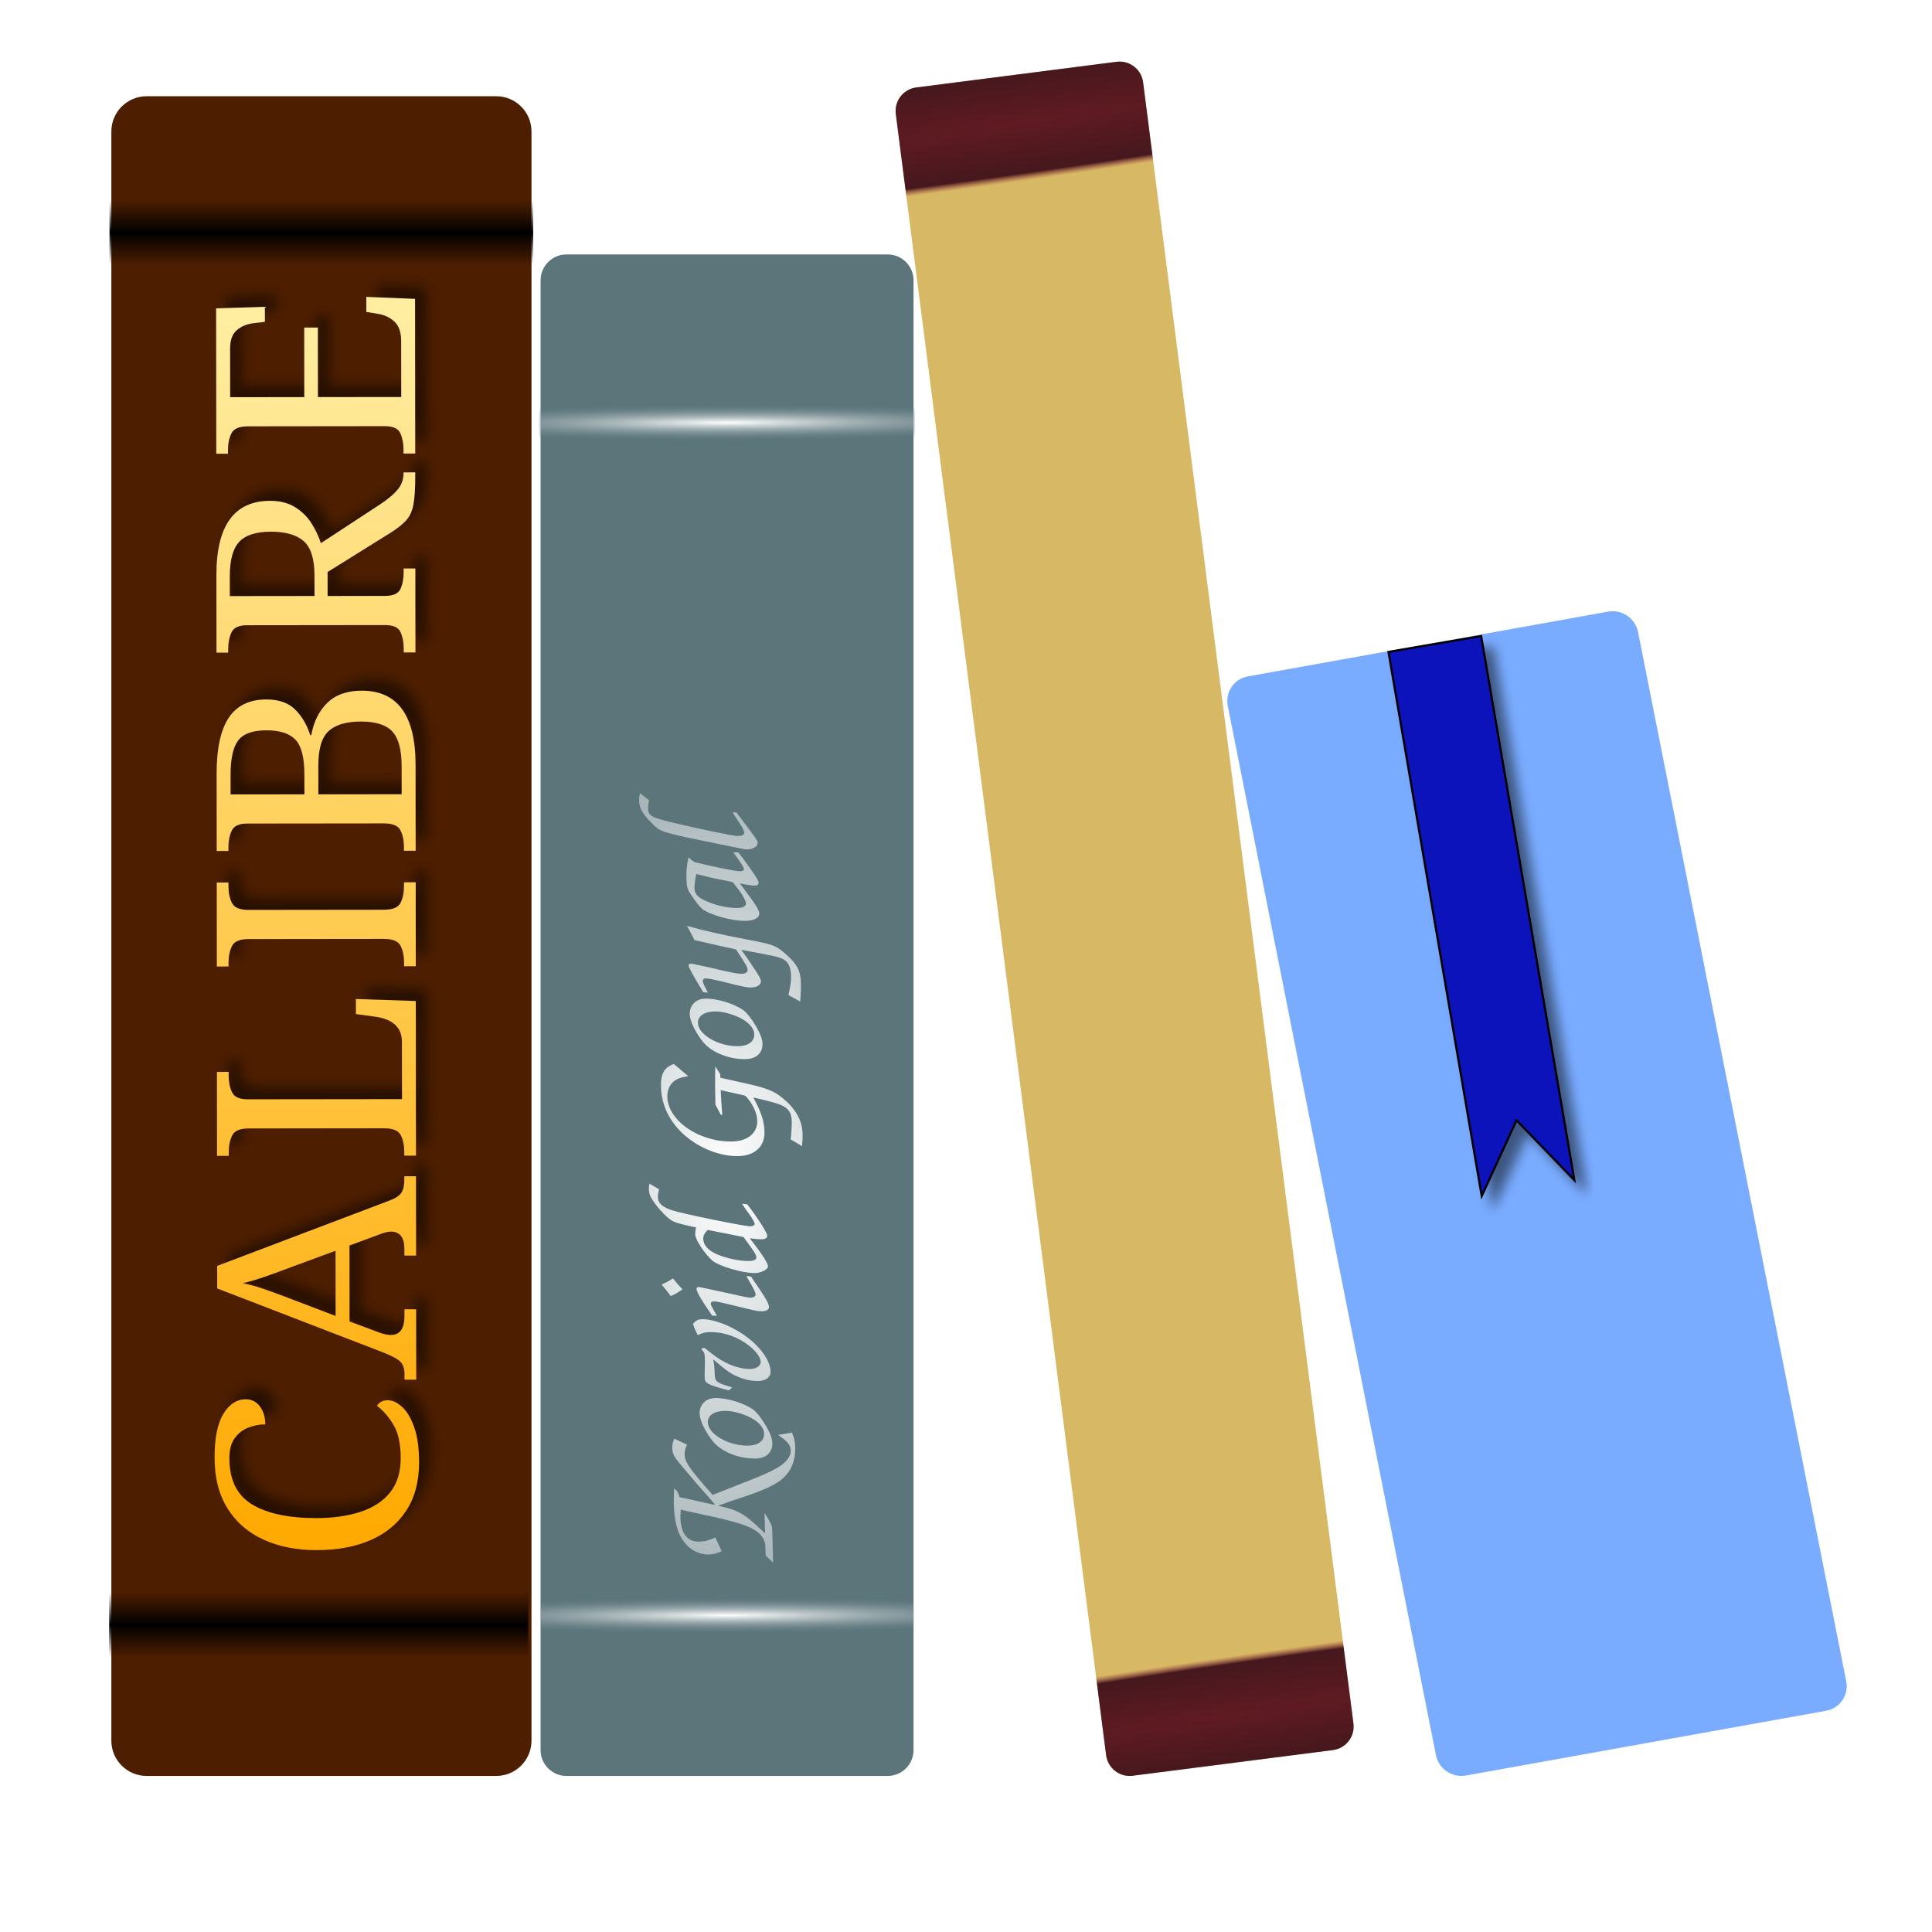
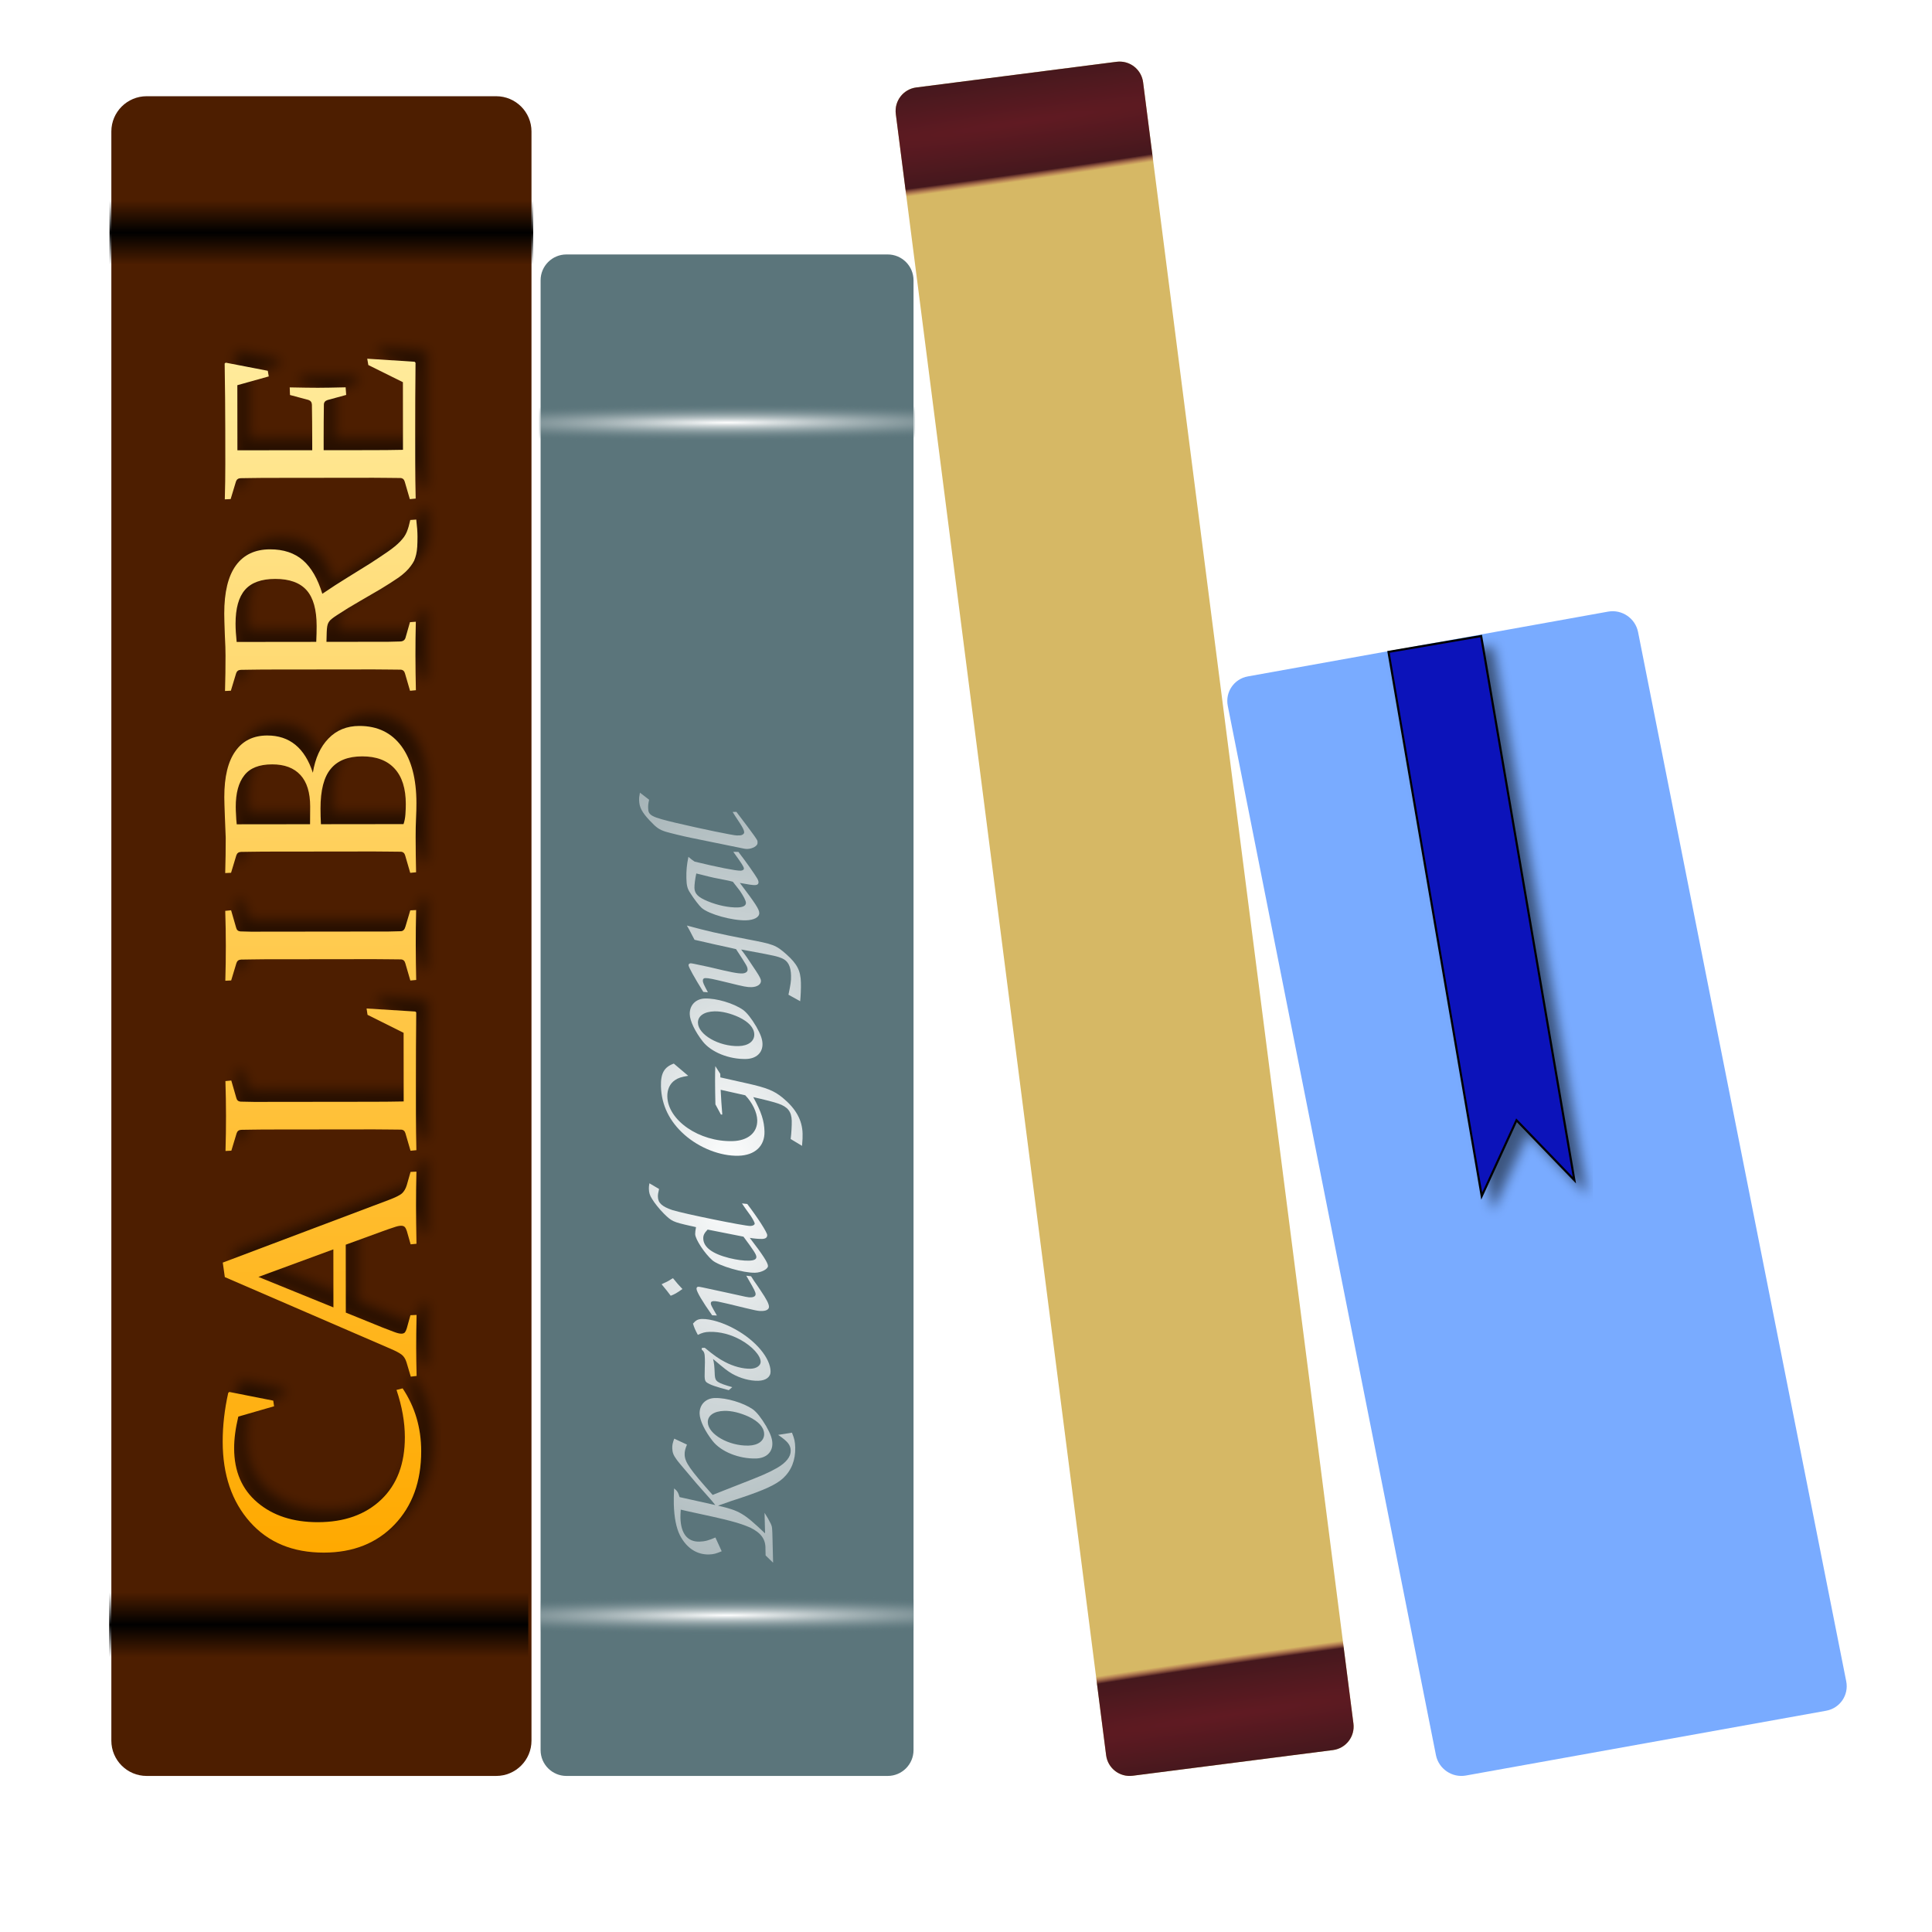
<svg xmlns="http://www.w3.org/2000/svg" xmlns:ns1="http://www.openswatchbook.org/uri/2009/osb" xmlns:xlink="http://www.w3.org/1999/xlink" version="1.1" id="svg2" viewBox="0 0 1024 1024" height="1024" width="1024">
  <defs id="defs4">
    <linearGradient id="endcap-3">
      <stop style="stop-color:#601a22;stop-opacity:1" offset="0" id="stop4283" />
      <stop id="stop4299" offset="0.867" style="stop-color:#45181d;stop-opacity:1" />
      <stop style="stop-color:#a13642;stop-opacity:0" offset="1" id="stop4301" />
    </linearGradient>
    <linearGradient id="linearGradient6757">
      <stop style="stop-color:#ffffff;stop-opacity:1" offset="0" id="stop6759" />
      <stop style="stop-color:#ffffff;stop-opacity:0.392" offset="1" id="stop6761" />
    </linearGradient>
    <linearGradient id="linearGradient6741">
      <stop style="stop-color:#ffffff;stop-opacity:1" offset="0" id="stop6743" />
      <stop style="stop-color:#5b757b;stop-opacity:0;" offset="1" id="stop6745" />
    </linearGradient>
    <linearGradient id="linearGradient5969">
      <stop style="stop-color:#000001;stop-opacity:0" offset="0" id="stop5971" />
      <stop id="stop5977" offset="0.5" style="stop-color:#000000;stop-opacity:1" />
      <stop style="stop-color:#000000;stop-opacity:0" offset="1" id="stop5973" />
    </linearGradient>
    <linearGradient id="linearGradient5935">
      <stop style="stop-color:#ffa900;stop-opacity:1;" offset="0" id="stop5937" />
      <stop style="stop-color:#ffeda0;stop-opacity:1" offset="1" id="stop5939" />
    </linearGradient>
    <linearGradient id="linearGradient5929" ns1:paint="solid">
      <stop style="stop-color:#ffa900;stop-opacity:1;" offset="0" id="stop5931" />
    </linearGradient>
    <filter height="1.5" width="1.4" x="-0.2" y="-0.25" style="color-interpolation-filters:sRGB;" id="filter4262">
      <feGaussianBlur result="result14" stdDeviation="1.5" id="feGaussianBlur4264" />
      <feFlood result="result12" flood-color="rgb(146,94,26)" id="feFlood4266" />
      <feTurbulence type="turbulence" seed="0" baseFrequency="0.3" numOctaves="5" result="result5" id="feTurbulence4268" />
      <feDisplacementMap scale="100" xChannelSelector="R" in="result5" result="result8" in2="result14" yChannelSelector="G" id="feDisplacementMap4270" />
      <feComposite in="result8" result="result10" operator="arithmetic" in2="result5" k1="0.5" k2="0.5" id="feComposite4272" />
      <feSpecularLighting specularExponent="15" specularConstant="1" surfaceScale="-15" result="result2" id="feSpecularLighting4274">
        <feDistantLight elevation="90" azimuth="225" id="feDistantLight4276" />
      </feSpecularLighting>
      <feGaussianBlur result="result13" stdDeviation="0.4" id="feGaussianBlur4278" />
      <feDiffuseLighting surfaceScale="-20" result="result1" diffuseConstant="0.6" in="result13" id="feDiffuseLighting4280">
        <feDistantLight elevation="10" azimuth="225" id="feDistantLight4282" />
      </feDiffuseLighting>
      <feComposite result="result4" in="SourceGraphic" in2="result1" operator="arithmetic" k2="1" k3="0.6" id="feComposite4284" />
      <feComposite result="result11" in2="SourceGraphic" operator="in" id="feComposite4286" />
      <feBlend in2="result11" in="result11" result="fbSourceGraphic" mode="normal" id="feBlend4288" />
      <feColorMatrix result="fbSourceGraphicAlpha" in="fbSourceGraphic" values="0 0 0 -1 0 0 0 0 -1 0 0 0 0 -1 0 0 0 0 1 0" id="feColorMatrix4439" />
      <feGaussianBlur id="feGaussianBlur4441" stdDeviation="5" result="result6" in="fbSourceGraphic" />
      <feComposite id="feComposite4443" in2="result6" result="result8" in="fbSourceGraphic" operator="atop" />
      <feComposite id="feComposite4445" in2="fbSourceGraphicAlpha" result="result9" operator="over" in="result8" />
      <feColorMatrix id="feColorMatrix4447" values="1 0 0 0 0 0 1 0 0 0 0 0 1 0 0 0 0 0 1 0 " result="result10" />
      <feBlend id="feBlend4449" in2="result6" in="result10" mode="normal" result="fbSourceGraphic" />
      <feColorMatrix result="fbSourceGraphicAlpha" in="fbSourceGraphic" values="0 0 0 -1 0 0 0 0 -1 0 0 0 0 -1 0 0 0 0 1 0" id="feColorMatrix6777" />
      <feFlood id="feFlood6779" flood-opacity="1" flood-color="rgb(255,255,255)" result="flood" in="fbSourceGraphic" />
      <feColorMatrix id="feColorMatrix6781" in="fbSourceGraphic" values="1 0 0 0 0 0 1 0 0 0 0 0 1 0 0 -0.212 -0.715 -0.072 1 0 " result="colormatrix1" />
      <feGaussianBlur id="feGaussianBlur6783" in="colormatrix1" stdDeviation="1.9 1" result="blur" />
      <feColorMatrix id="feColorMatrix6785" in="blur" values="1 0 0 0 0 0 1 0 0 0 0 0 1 0 0 0 0 0 5.1 -2 " result="colormatrix2" />
      <feBlend id="feBlend6787" in2="flood" in="colormatrix2" mode="normal" result="blend" />
      <feComposite id="feComposite6789" in2="blend" in="blend" operator="arithmetic" k2="1" result="composite1" />
      <feComposite id="feComposite6791" in2="fbSourceGraphic" operator="in" />
    </filter>
    <linearGradient xlink:href="#linearGradient5935" id="linearGradient5941" x1="-788.952" y1="152.392" x2="-147.653" y2="150.937" gradientUnits="userSpaceOnUse" />
    <filter style="color-interpolation-filters:sRGB;" id="filter5943">
      <feFlood flood-opacity="0.498" flood-color="rgb(0,0,0)" result="flood" id="feFlood5945" />
      <feComposite in="flood" in2="SourceGraphic" operator="in" result="composite1" id="feComposite5947" />
      <feGaussianBlur in="composite1" stdDeviation="3" result="blur" id="feGaussianBlur5949" />
      <feOffset dx="6" dy="6" result="offset" id="feOffset5951" />
      <feComposite in="SourceGraphic" in2="offset" operator="over" result="composite2" id="feComposite5953" />
    </filter>
    <linearGradient xlink:href="#linearGradient5969" id="linearGradient5975" x1="162.857" y1="168.791" x2="162.857" y2="134.505" gradientUnits="userSpaceOnUse" />
    <linearGradient xlink:href="#linearGradient5969" id="linearGradient5981" gradientUnits="userSpaceOnUse" x1="162.857" y1="168.791" x2="162.857" y2="134.505" gradientTransform="translate(-0.7142857,737.8571)" />
    <filter style="color-interpolation-filters:sRGB;" id="filter6683" y="-0.25" height="1.5">
      <feTurbulence result="result0" seed="0" baseFrequency="1" numOctaves="5" type="fractalNoise" id="feTurbulence6685" />
      <feConvolveMatrix result="result5" order="5 5" kernelMatrix="-2 0 0 0 -2 0 -2 0 -2 0 0 0 -10 0 0 0 -2 0 -2 0 -2 0 0 0 -2 " targetX="2" targetY="2" id="feConvolveMatrix6687" />
      <feComposite result="result2" k3="0.5" k2="0.5" k1="1.5" operator="arithmetic" in="result5" in2="SourceGraphic" id="feComposite6689" />
      <feColorMatrix in="result2" type="luminanceToAlpha" result="result2" id="feColorMatrix6691" />
      <feDiffuseLighting surfaceScale="5" result="result1" diffuseConstant="0.6" id="feDiffuseLighting6693">
        <feDistantLight elevation="35" azimuth="225" id="feDistantLight6695" />
      </feDiffuseLighting>
      <feComposite operator="arithmetic" in="result1" k1="1.5" k3="0.5" result="result3" in2="SourceGraphic" id="feComposite6697" />
      <feBlend in="result3" mode="normal" result="result6" in2="result1" id="feBlend6699" />
      <feComposite operator="in" in2="SourceGraphic" id="feComposite6701" result="fbSourceGraphic" />
      <feColorMatrix result="fbSourceGraphicAlpha" in="fbSourceGraphic" values="0 0 0 -1 0 0 0 0 -1 0 0 0 0 -1 0 0 0 0 1 0" id="feColorMatrix6703" />
      <feGaussianBlur id="feGaussianBlur6705" stdDeviation="5" result="result6" in="fbSourceGraphic" />
      <feComposite id="feComposite6707" in2="result6" result="result8" in="fbSourceGraphic" operator="atop" />
      <feComposite id="feComposite6709" in2="fbSourceGraphicAlpha" result="result9" operator="over" in="result8" />
      <feColorMatrix id="feColorMatrix6711" values="1 0 0 0 0 0 1 0 0 0 0 0 1 0 0 0 0 0 1 0 " result="result10" />
      <feBlend id="feBlend6713" in2="result6" in="result10" mode="normal" result="fbSourceGraphic" />
      <feColorMatrix result="fbSourceGraphicAlpha" in="fbSourceGraphic" values="0 0 0 -1 0 0 0 0 -1 0 0 0 0 -1 0 0 0 0 1 0" id="feColorMatrix6715" />
      <feFlood id="feFlood6717" flood-opacity="1" flood-color="rgb(255,255,255)" result="flood" in="fbSourceGraphic" />
      <feColorMatrix id="feColorMatrix6719" in="fbSourceGraphic" values="1 0 0 0 0 0 1 0 0 0 0 0 1 0 0 -0.212 -0.715 -0.072 1 0 " result="colormatrix1" />
      <feGaussianBlur id="feGaussianBlur6721" in="colormatrix1" stdDeviation="1.9 1" result="blur" />
      <feColorMatrix id="feColorMatrix6723" in="blur" values="1 0 0 0 0 0 1 0 0 0 0 0 1 0 0 0 0 0 5.1 -2 " result="colormatrix2" />
      <feBlend id="feBlend6725" in2="flood" in="colormatrix2" mode="normal" result="blend" />
      <feComposite id="feComposite6727" in2="blend" in="blend" operator="arithmetic" k2="1" result="composite1" />
      <feComposite id="feComposite6729" in2="fbSourceGraphic" operator="in" result="fbSourceGraphic" />
      <feColorMatrix result="fbSourceGraphicAlpha" in="fbSourceGraphic" values="0 0 0 -1 0 0 0 0 -1 0 0 0 0 -1 0 0 0 0 1 0" id="feColorMatrix6765" />
      <feGaussianBlur id="feGaussianBlur6767" stdDeviation="5" result="result6" in="fbSourceGraphic" />
      <feComposite id="feComposite6769" in2="result6" result="result8" in="fbSourceGraphic" operator="atop" />
      <feComposite id="feComposite6771" in2="fbSourceGraphicAlpha" result="result9" operator="over" in="result8" />
      <feColorMatrix id="feColorMatrix6773" values="1 0 0 0 0 0 1 0 0 0 0 0 1 0 0 0 0 0 1 0 " result="result10" />
      <feBlend id="feBlend6775" in2="result6" in="result10" mode="normal" />
    </filter>
    <radialGradient xlink:href="#linearGradient6741" id="radialGradient6747" cx="393.929" cy="257.005" fx="393.929" fy="257.005" r="111.786" gradientTransform="matrix(1.745726,-0.00436375,3.8094882e-4,0.0894564,-302.4319,231.0904)" gradientUnits="userSpaceOnUse" />
    <radialGradient xlink:href="#linearGradient6741" id="radialGradient6751" gradientUnits="userSpaceOnUse" gradientTransform="matrix(1.733211,-0.00436375,3.78218e-4,0.0894564,-297.5015,863.2333)" cx="393.929" cy="257.005" fx="393.929" fy="257.005" r="111.786" />
    <radialGradient xlink:href="#linearGradient6757" id="radialGradient6763" cx="-570.482" cy="382.413" fx="-570.482" fy="382.413" r="204.886" gradientTransform="matrix(1.194289,0.04114054,-0.02212466,0.6422664,27.90588,157.7016)" gradientUnits="userSpaceOnUse" />
    <filter y="-0.25" height="1.5" style="color-interpolation-filters:sRGB;" id="filter6809">
      <feGaussianBlur stdDeviation="5" result="result6" id="feGaussianBlur6811" />
      <feComposite result="result8" in="SourceGraphic" operator="atop" in2="result6" id="feComposite6813" />
      <feComposite result="result9" operator="over" in2="SourceAlpha" in="result8" id="feComposite6815" />
      <feColorMatrix values="1 0 0 0 0 0 1 0 0 0 0 0 1 0 0 0 0 0 1 0 " result="result10" id="feColorMatrix6817" />
      <feBlend in="result10" mode="normal" in2="result6" id="feBlend6819" />
    </filter>
    <filter style="color-interpolation-filters:sRGB;" id="filter6821">
      <feFlood flood-opacity="0.498" flood-color="rgb(0,0,0)" result="flood" id="feFlood6823" />
      <feComposite in="flood" in2="SourceGraphic" operator="in" result="composite1" id="feComposite6825" />
      <feGaussianBlur in="composite1" stdDeviation="3" result="blur" id="feGaussianBlur6827" />
      <feOffset dx="6" dy="6" result="offset" id="feOffset6829" />
      <feComposite in="SourceGraphic" in2="offset" operator="over" result="composite2" id="feComposite6831" />
    </filter>
    <filter style="color-interpolation-filters:sRGB;" id="filter7470">
      <feFlood flood-opacity="0.498" flood-color="rgb(0,0,0)" result="flood" id="feFlood7472" />
      <feComposite in="flood" in2="SourceGraphic" operator="in" result="composite1" id="feComposite7474" />
      <feGaussianBlur in="composite1" stdDeviation="3" result="blur" id="feGaussianBlur7476" />
      <feOffset dx="6" dy="6" result="offset" id="feOffset7478" />
      <feComposite in="SourceGraphic" in2="offset" operator="over" result="composite2" id="feComposite7480" />
    </filter>
    <radialGradient xlink:href="#endcap-3" id="radialGradient4287" cx="620.279" cy="-27.453" fx="620.279" fy="-27.453" r="41.081" gradientTransform="matrix(10.93591,-1.296722,0.08820477,0.743876,-6207.307,928.1635)" gradientUnits="userSpaceOnUse" />
    <radialGradient xlink:href="#endcap-3" id="radialGradient4309" gradientUnits="userSpaceOnUse" gradientTransform="matrix(11.93821,-1.443998,0.08995089,0.7436669,-6850.453,1021.976)" cx="620.705" cy="1109.08" fx="620.705" fy="1109.08" r="41.081" />
    <filter style="color-interpolation-filters:sRGB;" id="filter4345">
      <feFlood flood-opacity="0.498" flood-color="rgb(0,0,0)" result="flood" id="feFlood4347" />
      <feComposite in="flood" in2="SourceGraphic" operator="in" result="composite1" id="feComposite4349" />
      <feGaussianBlur in="composite1" stdDeviation="3" result="blur" id="feGaussianBlur4351" />
      <feOffset dx="6" dy="6" result="offset" id="feOffset4353" />
      <feComposite in="SourceGraphic" in2="offset" operator="over" result="composite2" id="feComposite4355" />
    </filter>
  </defs>
  <g id="layer1" transform="translate(0,-28.36216)">
    <rect style="fill:#5b757b;fill-opacity:1;fill-rule:evenodd;stroke:none;stroke-width:2;stroke-miterlimit:4;stroke-dasharray:none;stroke-opacity:1" id="rect6055" width="197.663" height="806.42" x="286.526" y="163.227" ry="13.699" />
    <rect style="fill:#4d1e00;fill-opacity:1;fill-rule:evenodd;stroke:none;stroke-width:2;stroke-miterlimit:4;stroke-dasharray:none;stroke-opacity:1" id="rect4136" width="222.683" height="890.284" x="59.016" y="79.363" ry="18.711" />
-     <text xml:space="preserve" style="font-style:normal;font-variant:normal;font-weight:normal;font-stretch:normal;font-size:150.293px;line-height:125%;font-family:Constantia;-inkscape-font-specification:Constantia;letter-spacing:5px;word-spacing:0px;fill:url(#linearGradient5941);fill-opacity:1;stroke:none;stroke-width:1px;stroke-linecap:butt;stroke-linejoin:miter;stroke-opacity:1;filter:url(#filter7470)" x="-796.321" y="207.517" id="text4451" transform="matrix(-0.00109603,-1.017681,0.9826253,-0.00113513,15.93003,48.45205)">
-       <tspan id="tspan4453" x="-796.321" y="207.517" style="font-style:normal;font-variant:normal;font-weight:normal;font-stretch:normal;font-size:150.293px;font-family:Constantia;-inkscape-font-specification:Constantia;letter-spacing:5px;fill:url(#linearGradient5941);fill-opacity:1;stroke:none;stroke-opacity:1">CALIBRE</tspan>
-     </text>
+     <g transform="matrix(-0.00109603,-1.017681,0.9826253,-0.00113513,15.93003,48.45205)" style="font-style:normal;font-variant:normal;font-weight:normal;font-stretch:normal;font-size:150.293px;line-height:125%;font-family:Constantia;-inkscape-font-specification:Constantia;letter-spacing:5px;word-spacing:0px;fill:url(#linearGradient5941);fill-opacity:1;stroke:none;stroke-width:1px;stroke-linecap:butt;stroke-linejoin:miter;stroke-opacity:1;filter:url(#filter7470)" id="text4451">
+       <path d="m -709.873,130.389 -2.935,0.44 -5.357,-19.3 q -9.1,-2.275 -16.512,-2.275 -17.979,0 -28.253,12.549 -10.274,12.549 -10.274,32.583 0,21.429 11.742,34.198 11.742,12.769 32.51,12.769 11.668,0 24.584,-4.477 l 0.807,3.302 q -14.457,9.98 -32.73,9.98 -23.703,0 -38.234,-14.457 -14.53,-14.457 -14.53,-38.087 0,-25.171 15.998,-39.848 15.998,-14.677 41.83,-14.677 12.402,0 25.391,3.009 l 0.514,0.587 -4.55,23.703 z" style="font-style:normal;font-variant:normal;font-weight:normal;font-stretch:normal;font-size:150.293px;font-family:Constantia;-inkscape-font-specification:Constantia;letter-spacing:5px;fill:url(#linearGradient5941);fill-opacity:1;stroke:none;stroke-opacity:1" id="path4271" />
+       <path d="m -637.946,103.236 32.583,89.75 q 1.835,5.064 3.302,6.898 1.541,1.761 4.33,2.642 l 6.898,2.055 0.147,3.156 q -9.613,-0.22 -17.833,-0.22 -8.366,0 -19.741,0.22 l -0.294,-3.156 6.972,-2.055 q 1.468,-0.514 2.055,-1.101 0.66,-0.66 0.66,-1.981 0,-1.468 -0.807,-3.816 -0.734,-2.422 -2.128,-6.385 l -6.898,-19.667 -35.372,0 -7.705,19.594 q -1.541,4.11 -2.422,6.531 -0.881,2.422 -0.881,3.816 0,1.248 0.66,1.908 0.734,0.587 2.128,1.027 l 6.825,1.981 0.147,3.302 q -10.421,-0.22 -17.025,-0.22 -6.605,0 -14.75,0.22 l -0.367,-3.156 7.412,-2.275 q 2.789,-0.881 4.11,-2.715 1.321,-1.835 2.935,-5.724 l 37.5,-89.53 7.559,-1.101 z m -23.41,59.662 30.235,0 -14.31,-40.435 -15.925,40.435 z" style="font-style:normal;font-variant:normal;font-weight:normal;font-stretch:normal;font-size:150.293px;font-family:Constantia;-inkscape-font-specification:Constantia;letter-spacing:5px;fill:url(#linearGradient5941);fill-opacity:1;stroke:none;stroke-opacity:1" id="path4273" />
+       <path d="m -554.276,125.179 0,59.662 q 0,8.146 0.147,16.071 l 35.739,0 9.393,-19.447 3.302,-0.514 -1.614,26.272 -0.44,0.514 q -19.007,-0.22 -35.152,-0.22 l -18.42,0 q -8.88,0 -18.2,0.22 l -0.294,-3.156 9.026,-2.715 q 1.835,-0.514 1.981,-2.275 0.073,-2.935 0.073,-6.531 0.073,-3.669 0.073,-8.072 l 0,-59.516 q 0,-3.743 -0.073,-6.751 0,-3.009 -0.073,-5.431 -0.073,-1.908 -1.761,-2.495 l -9.1,-2.862 -0.147,-3.156 q 9.467,0.294 18.2,0.294 8.806,0 18.2,-0.294 l 0.294,3.156 -9.1,2.715 q -1.761,0.44 -1.908,2.275 -0.073,2.568 -0.147,7.485 0,4.917 0,4.77 z" style="font-style:normal;font-variant:normal;font-weight:normal;font-stretch:normal;font-size:150.293px;font-family:Constantia;-inkscape-font-specification:Constantia;letter-spacing:5px;fill:url(#linearGradient5941);fill-opacity:1;stroke:none;stroke-opacity:1" id="path4275" />
+       <path d="m -465.617,184.988 q 0,4.403 0,7.999 0.073,3.596 0.147,6.531 0.073,1.835 2.568,2.495 l 8.293,2.568 0.147,3.156 q -9.467,-0.22 -18.2,-0.22 -8.88,0 -18.2,0.22 l -0.294,-3.156 9.026,-2.715 q 1.835,-0.514 1.981,-2.275 0.073,-2.935 0.073,-6.531 0.073,-3.669 0.073,-8.072 l 0,-59.516 q 0,-3.743 -0.073,-6.751 0,-3.009 -0.073,-5.431 -0.073,-1.908 -1.761,-2.495 l -9.1,-2.862 -0.147,-3.156 q 9.467,0.294 18.2,0.294 8.806,0 18.2,-0.294 l 0.294,3.156 -9.1,2.715 q -1.761,0.44 -1.908,2.275 -0.073,2.568 -0.147,5.651 0,3.009 0,6.605 l 0,59.809 z" style="font-style:normal;font-variant:normal;font-weight:normal;font-stretch:normal;font-size:150.293px;font-family:Constantia;-inkscape-font-specification:Constantia;letter-spacing:5px;fill:url(#linearGradient5941);fill-opacity:1;stroke:none;stroke-opacity:1" id="path4277" />
+       <path d="m -435.079,104.778 q 9.467,0.294 18.42,0.294 3.376,-0.147 10.934,-0.44 7.559,-0.294 10.201,-0.294 15.851,0 23.924,6.018 8.146,5.944 8.146,17.172 0,18.053 -19.447,24.584 11.375,1.908 17.833,8.439 6.531,6.531 6.531,16.659 0,14.677 -10.641,22.749 -10.641,7.999 -29.501,7.999 -3.743,0 -8.146,-0.22 -4.33,-0.22 -9.76,-0.22 -8.88,0 -18.2,0.22 l -0.294,-3.156 9.026,-2.715 q 1.835,-0.514 1.981,-2.275 0.073,-2.935 0.073,-6.531 0.073,-3.669 0.073,-8.072 l 0,-59.516 q 0,-3.743 -0.073,-6.751 0,-3.009 -0.073,-5.431 -0.073,-1.908 -1.761,-2.495 l -9.1,-2.862 -0.147,-3.156 z m 25.391,51.663 0,44.545 q 2.202,0.807 5.064,1.027 2.935,0.22 5.357,0.22 12.182,0 18.493,-6.018 6.385,-6.018 6.385,-17.466 0,-11.448 -6.458,-16.952 -6.385,-5.577 -20.695,-5.577 -4.183,0 -8.146,0.22 z m 0,-5.871 q 4.55,0.073 9.247,0.073 10.861,0 16.365,-5.21 5.577,-5.284 5.577,-15.264 0,-10.494 -5.724,-15.044 -5.651,-4.623 -16.365,-4.623 -1.908,0 -4.183,0.147 -2.275,0.073 -4.917,0.367 l 0,39.555 z" style="font-style:normal;font-variant:normal;font-weight:normal;font-stretch:normal;font-size:150.293px;font-family:Constantia;-inkscape-font-specification:Constantia;letter-spacing:5px;fill:url(#linearGradient5941);fill-opacity:1;stroke:none;stroke-opacity:1" id="path4279" />
+       <path d="m -314.717,184.988 q 0,4.403 0,7.926 0.073,3.522 0.147,6.385 0.073,2.275 1.908,2.862 l 8.146,2.422 0.22,3.156 q -8.733,-0.22 -17.466,-0.22 -8.88,0 -18.2,0.22 l -0.294,-3.156 9.026,-2.715 q 1.835,-0.514 1.981,-2.275 0.073,-2.935 0.073,-6.531 0.073,-3.669 0.073,-8.072 l 0,-59.516 q 0,-3.743 -0.073,-6.751 0,-3.009 -0.073,-5.431 -0.073,-1.908 -1.761,-2.495 l -9.1,-2.862 -0.147,-3.156 q 9.467,0.294 18.42,0.294 1.761,0 4.477,-0.073 2.715,-0.147 6.605,-0.294 3.963,-0.147 6.605,-0.22 2.642,-0.073 4.183,-0.073 16.732,0 25.098,6.311 8.366,6.311 8.366,18.42 0,10.934 -5.724,17.759 -5.724,6.751 -17.466,10.421 4.623,7.045 8.513,13.65 3.889,6.531 7.192,12.035 3.376,5.431 6.164,9.613 2.789,4.183 5.21,6.605 1.248,1.248 2.495,2.202 1.248,0.881 2.568,1.468 1.394,0.587 2.862,1.027 1.541,0.44 3.376,0.881 l 0.22,3.229 q -5.284,0.66 -8.88,0.66 -3.009,0 -5.284,-0.147 -2.275,-0.147 -4.036,-0.587 -1.761,-0.44 -3.229,-1.101 -1.394,-0.734 -2.789,-1.835 -3.009,-2.275 -5.944,-6.531 -2.862,-4.33 -6.018,-9.76 -3.082,-5.431 -6.458,-11.522 -3.376,-6.164 -7.118,-12.035 -1.101,-1.761 -1.908,-2.789 -0.734,-1.027 -1.688,-1.614 -0.881,-0.587 -2.128,-0.807 -1.174,-0.22 -3.082,-0.294 l -5.064,-0.147 0,25.465 z m 0,-30.969 q 4.477,0.22 8.293,0.22 12.696,0 18.567,-5.357 5.944,-5.431 5.944,-16.952 0,-11.155 -5.651,-16.292 -5.651,-5.137 -17.686,-5.137 -2.055,0 -4.403,0.147 -2.348,0.147 -5.064,0.44 l 0,42.93 z" style="font-style:normal;font-variant:normal;font-weight:normal;font-stretch:normal;font-size:150.293px;font-family:Constantia;-inkscape-font-specification:Constantia;letter-spacing:5px;fill:url(#linearGradient5941);fill-opacity:1;stroke:none;stroke-opacity:1" id="path4281" />
+       <path d="m -222.242,105.071 17.833,0 q 16.438,0 34.711,-0.294 l 0.44,0.587 -4.256,22.676 -2.935,0.514 -4.55,-16.952 -33.904,0 0,40.362 6.678,0 q 7.632,0 17.025,-0.147 1.908,-0.073 2.495,-1.908 l 2.568,-9.907 3.963,-0.147 q -0.22,10.274 -0.22,15.191 0,4.77 0.22,14.971 l -3.963,0.294 -2.642,-10.054 q -0.587,-1.908 -2.275,-1.981 -9.54,-0.147 -17.246,-0.147 l -6.605,0 0,26.712 q 0,8.146 0.147,16.071 l 35.225,0 8.953,-18.64 3.302,-0.587 -1.614,25.538 -0.514,0.514 q -19.007,-0.22 -35.078,-0.22 l -17.466,0 q -8.88,0 -18.2,0.22 l -0.294,-3.156 9.026,-2.715 q 1.835,-0.514 1.981,-2.275 0.073,-2.935 0.073,-6.531 0.073,-3.669 0.073,-8.072 l 0,-59.516 q 0,-3.743 -0.073,-6.751 0,-3.009 -0.073,-5.431 -0.073,-1.908 -1.761,-2.495 l -9.1,-2.862 -0.147,-3.156 q 9.467,0.294 18.2,0.294 z" style="font-style:normal;font-variant:normal;font-weight:normal;font-stretch:normal;font-size:150.293px;font-family:Constantia;-inkscape-font-specification:Constantia;letter-spacing:5px;fill:url(#linearGradient5941);fill-opacity:1;stroke:none;stroke-opacity:1" id="path4283" />
+     </g>
    <rect style="fill:url(#linearGradient5975);fill-opacity:1;fill-rule:evenodd;stroke:none;stroke-width:2;stroke-miterlimit:4;stroke-dasharray:none;stroke-opacity:1;" id="rect5967" width="222.143" height="35.714" x="58.571" y="133.791" transform="matrix(1.010907,0,0,0.9972026,-1.168299,0.4242224)" />
    <rect y="871.648" x="57.857" height="35.714" width="222.143" id="rect5979" style="fill:url(#linearGradient5981);fill-opacity:1;fill-rule:evenodd;stroke:none;stroke-width:2;stroke-miterlimit:4;stroke-dasharray:none;stroke-opacity:1;" />
    <rect style="fill:url(#radialGradient6747);fill-opacity:1;fill-rule:evenodd;stroke:none;stroke-width:2;stroke-miterlimit:4;stroke-dasharray:none;stroke-opacity:1" id="rect6739" width="199.286" height="20" x="285.714" y="242.362" />
    <rect y="874.505" x="286.429" height="20" width="197.857" id="rect6749" style="fill:url(#radialGradient6751);fill-opacity:1;fill-rule:evenodd;stroke:none;stroke-width:2;stroke-miterlimit:4;stroke-dasharray:none;stroke-opacity:1" />
-     <text xml:space="preserve" style="font-style:italic;font-variant:normal;font-weight:500;font-stretch:normal;font-size:90px;line-height:125%;font-family:Z003;-inkscape-font-specification:'Z003 Medium Italic';letter-spacing:0px;word-spacing:0px;fill:url(#radialGradient6763);fill-opacity:1;stroke:none;stroke-width:1px;stroke-linecap:butt;stroke-linejoin:miter;stroke-opacity:1;" x="-874.681" y="399.193" id="text6753" transform="matrix(-0.02468236,-0.9996953,0.9996953,-0.02468236,-10.70669,0)">
-       <tspan id="tspan6755" x="-874.681" y="399.193" style="fill:url(#radialGradient6763);fill-opacity:1;">Kovid Goyal</tspan>
-     </text>
+     <g transform="matrix(-0.02468236,-0.9996953,0.9996953,-0.02468236,-10.70669,0)" style="font-style:italic;font-variant:normal;font-weight:500;font-stretch:normal;font-size:90px;line-height:125%;font-family:Z003;-inkscape-font-specification:'Z003 Medium Italic';letter-spacing:0px;word-spacing:0px;fill:url(#radialGradient6763);fill-opacity:1;stroke:none;stroke-width:1px;stroke-linecap:butt;stroke-linejoin:miter;stroke-opacity:1" id="text6753">
+       <path d="m -799.081,403.513 c -3.6,5.04 -5.49,6.48 -8.55,6.48 -3.15,0 -6.3,-2.61 -8.91,-7.38 -2.61,-4.86 -3.87,-8.1 -8.46,-20.79 -1.89,-5.13 -2.88,-8.01 -5.04,-13.77 13.77,-11.7 17.73,-14.31 21.69,-14.31 1.62,0 2.79,0.27 5.31,1.35 l 3.33,-6.66 c -2.25,-0.9 -3.42,-1.17 -5.04,-1.17 -2.25,0 -3.78,0.54 -5.94,2.07 -1.35,0.9 -1.35,0.9 -12.87,10.17 l -9,7.56 c -0.27,0.27 -1.35,1.08 -2.88,2.25 l 4.68,-18.81 c 2.61,-0.72 3.33,-1.17 4.68,-2.79 -4.05,-0.27 -6.03,-0.36 -8.28,-0.36 -7.11,0 -12.78,0.99 -16.74,2.88 -6.75,3.33 -10.44,8.64 -10.44,15.12 0,2.34 0.36,3.78 1.53,6.75 l 7.38,-3.15 c -1.44,-3.51 -1.98,-5.67 -1.98,-8.55 0,-6.3 4.5,-9.72 12.87,-9.72 0.9,0 2.43,0.09 4.32,0.27 l -0.9,3.51 c -5.4,22.5 -6.75,27 -9.54,33.12 -2.97,5.67 -6.39,8.01 -11.52,7.74 l -3.42,0 -3.96,3.87 12.33,0 c 6.3,0 6.66,0 8.37,-0.72 1.8,-0.81 3.78,-1.89 5.85,-3.15 l -10.89,0 c 10.98,-10.98 12.42,-13.32 15.3,-24.57 l 0.63,1.98 c 0.54,1.53 0.54,1.62 1.62,4.95 l 1.62,5.4 c 3.87,12.6 6.57,18.81 9.81,22.5 3.96,4.5 9.45,6.84 16.11,6.84 2.97,0 4.59,-0.27 7.92,-1.53 l -0.99,-7.38 z" style="fill:url(#radialGradient6763);fill-opacity:1" id="path4286" />
+       <path d="m -786.824,362.203 c -3.6,0 -9.36,2.61 -14.67,6.57 -5.76,4.32 -9.81,13.68 -9.81,22.68 0,5.4 3.06,8.91 7.83,8.91 2.52,0 5.13,-0.9 9.18,-3.06 4.5,-2.52 7.47,-4.77 9.09,-6.84 3.6,-4.95 6.48,-13.77 6.48,-19.98 0,-4.86 -3.33,-8.28 -8.1,-8.28 z m -4.68,4.23 c 3.6,0 5.85,3.42 5.85,8.91 0,3.87 -1.26,8.46 -3.42,12.87 -2.61,5.13 -5.85,7.92 -9.27,7.92 -3.69,0 -6.03,-3.33 -6.03,-8.46 0,-10.44 6.57,-21.24 12.87,-21.24 z" style="fill:url(#radialGradient6763);fill-opacity:1" id="path4288" />
+       <path d="m -773.212,379.843 c 2.61,-8.1 3.24,-8.91 6.57,-9.09 5.04,-0.09 6.39,-0.18 8.64,-0.72 -5.31,5.94 -6.75,7.74 -8.01,9.81 -2.61,4.32 -4.14,9.45 -4.14,13.86 0,4.14 1.89,6.66 4.86,6.66 7.11,0 16.47,-7.47 22.68,-18.09 3.6,-6.03 5.94,-13.05 5.94,-17.55 0,-2.16 -0.63,-3.33 -2.34,-4.86 -2.16,0.63 -3.15,0.99 -6.03,2.43 1.08,2.43 1.44,3.78 1.44,6.3 0,5.49 -1.62,11.16 -4.68,16.38 -3.51,5.94 -8.46,10.26 -11.79,10.26 -2.07,0 -3.6,-2.34 -3.6,-5.4 0,-4.14 1.44,-9.09 3.96,-13.59 1.8,-3.24 3.6,-5.67 7.74,-10.44 l 0,-0.63 c 0,-0.18 0,-0.54 -0.09,-0.99 l -0.9,0 c -0.99,1.26 -1.98,1.53 -4.77,1.53 -1.17,0 -2.25,0 -5.04,-0.18 -2.25,-0.09 -3.78,-0.18 -4.41,-0.18 -1.8,0 -2.61,0.27 -3.15,0.99 -1.17,1.44 -2.61,5.13 -4.41,11.61 l 1.53,1.89 z" style="fill:url(#radialGradient6763);fill-opacity:1" id="path4290" />
+       <path d="m -717.748,343.753 c -2.52,1.98 -4.59,3.6 -6.21,4.68 0.63,1.89 1.44,3.42 3.42,6.3 2.52,-2.25 2.79,-2.52 5.85,-4.86 -0.27,-0.54 -0.45,-0.9 -1.17,-2.07 -0.54,-1.08 -0.63,-1.08 -1.35,-2.88 l -0.54,-1.17 z m 3.42,45 -1.53,0.81 c -6.21,3.42 -7.29,3.87 -8.37,3.87 -0.99,0 -1.62,-0.99 -1.62,-2.52 0,-1.53 0,-1.53 2.97,-13.41 3.33,-13.68 3.33,-13.68 3.33,-14.4 0,-0.54 -0.45,-0.9 -1.08,-0.9 -1.53,0 -6.84,2.97 -14.22,7.92 l -0.18,2.52 c 5.49,-2.97 5.76,-3.06 6.57,-3.06 0.72,0 1.08,0.54 1.08,1.53 0,1.26 -0.27,2.52 -1.62,7.65 -4.23,15.66 -4.23,15.66 -4.23,18 0,2.16 0.81,3.6 2.16,3.6 1.53,0 3.96,-1.17 8.73,-4.23 1.71,-1.08 3.42,-2.16 5.13,-3.33 0.81,-0.45 1.44,-0.9 2.52,-1.53 l 0.36,-2.52 z" style="fill:url(#radialGradient6763);fill-opacity:1" id="path4292" />
+       <path d="m -675.967,387.403 -2.52,1.62 c -2.25,1.53 -3.78,2.61 -4.23,2.88 -1.89,1.17 -3.6,1.98 -4.05,1.98 -0.72,0 -1.26,-0.99 -1.26,-2.34 0,-2.97 7.47,-35.55 9.45,-41.13 1.98,-5.4 3.96,-7.47 7.2,-7.47 1.26,0 2.07,0.18 4.14,0.72 l 3.15,-5.04 c -1.35,-0.27 -1.98,-0.36 -2.88,-0.36 -2.16,0 -3.42,0.36 -5.4,1.53 -2.25,1.26 -5.31,3.6 -7.83,5.94 -4.41,4.23 -4.68,4.86 -7.02,14.13 -0.09,0.36 -0.36,1.62 -0.72,2.88 -1.62,-0.36 -2.88,-0.54 -3.69,-0.54 -2.79,0 -10.53,4.86 -14.13,8.82 -3.06,3.51 -7.11,16.2 -7.11,22.41 0,3.42 1.8,6.93 3.42,6.93 1.71,0 5.85,-2.52 15.12,-9.27 -0.45,2.43 -0.72,4.77 -0.72,6.48 0,1.8 0.63,2.79 1.98,2.79 1.44,0 9.27,-4.77 16.74,-10.17 l 0.36,-2.79 z m -17.64,0.36 c -7.65,5.4 -9.63,6.57 -10.89,6.57 -1.26,0 -1.89,-1.26 -1.89,-3.96 0,-2.97 0.54,-6.3 1.62,-10.35 2.52,-9.09 6.12,-13.59 10.71,-13.59 1.71,0 2.88,0.63 4.68,2.43 l -4.23,18.9 z" style="fill:url(#radialGradient6763);fill-opacity:1" id="path4294" />
+       <path d="m -608.903,377.593 1.89,0 4.14,-2.52 c -3.51,-0.27 -11.07,-0.45 -20.25,-0.45 l -5.49,2.79 0,0.72 c 4.59,-0.27 9,-0.45 13.14,-0.54 l -3.24,12.96 c -3.87,3.6 -9.18,6.03 -13.32,6.03 -6.66,0 -10.8,-5.22 -10.8,-13.41 0,-17.55 11.79,-33.93 24.48,-33.93 3.69,0 6.84,1.53 8.55,4.23 1.17,1.8 1.62,3.33 2.16,7.11 l 6.66,-7.47 c -1.71,-5.13 -4.95,-7.11 -11.88,-7.11 -9.9,0 -18.72,4.05 -25.92,11.79 -7.29,7.83 -11.88,18.81 -11.88,28.35 0,8.73 4.77,14.13 12.51,14.13 5.58,0 10.26,-1.35 18.36,-5.49 -1.35,5.4 -2.97,11.25 -3.78,13.23 -1.8,4.86 -4.41,6.84 -9.18,6.84 -2.61,0 -6.93,-0.36 -9.72,-0.81 l -3.78,5.94 c 3.24,0.36 4.59,0.45 6.48,0.45 7.2,0 13.32,-3.24 19.26,-10.08 3.87,-4.5 5.49,-8.28 8.1,-18.72 l 3.51,-14.04 z" style="fill:url(#radialGradient6763);fill-opacity:1" id="path4296" />
+       <path d="m -575.008,362.203 c -3.6,0 -9.36,2.61 -14.67,6.57 -5.76,4.32 -9.81,13.68 -9.81,22.68 0,5.4 3.06,8.91 7.83,8.91 2.52,0 5.13,-0.9 9.18,-3.06 4.5,-2.52 7.47,-4.77 9.09,-6.84 3.6,-4.95 6.48,-13.77 6.48,-19.98 0,-4.86 -3.33,-8.28 -8.1,-8.28 z m -4.68,4.23 c 3.6,0 5.85,3.42 5.85,8.91 0,3.87 -1.26,8.46 -3.42,12.87 -2.61,5.13 -5.85,7.92 -9.27,7.92 -3.69,0 -6.03,-3.33 -6.03,-8.46 0,-10.44 6.57,-21.24 12.87,-21.24 z" style="fill:url(#radialGradient6763);fill-opacity:1" id="path4298" />
+       <path d="m -569.59,420.883 c 2.88,0.36 6.66,0.63 9.9,0.63 6.3,0 9.81,-1.71 15.03,-7.2 5.22,-5.67 5.58,-6.57 8.73,-21.24 3.15,-14.4 4.86,-21.06 7.92,-31.23 -1.17,0.63 -2.16,1.17 -2.52,1.35 l -3.15,1.53 c -0.81,0.36 -1.35,0.63 -1.98,0.99 l -0.81,3.24 -1.89,7.38 -1.8,7.38 -0.99,3.87 c -9,5.58 -9.45,5.85 -11.07,5.85 -1.08,0 -1.89,-1.17 -1.89,-2.88 0,-2.52 0.72,-5.76 3.87,-17.64 2.16,-9 2.16,-9 2.16,-9.63 0,-0.63 -0.45,-1.08 -0.99,-1.08 -0.99,0 -6.66,2.97 -14.31,7.47 l -0.27,2.43 c 4.5,-2.25 5.22,-2.52 6.21,-2.52 0.9,0 1.35,0.45 1.35,1.35 0,1.62 -0.63,4.23 -2.79,12.24 -2.25,8.19 -2.61,9.72 -2.61,12.15 0,2.97 1.35,5.04 3.15,5.04 1.08,0 2.34,-0.63 5.4,-2.52 7.74,-4.86 7.74,-4.86 11.52,-7.56 l -0.99,4.77 c -2.7,12.87 -3.15,14.49 -4.23,16.83 -1.53,3.15 -4.32,4.5 -9.36,4.5 -2.7,0 -4.68,-0.36 -9.99,-1.62 l -3.6,6.12 z" style="fill:url(#radialGradient6763);fill-opacity:1" id="path4300" />
+       <path d="m -489.561,387.403 c -6.57,4.5 -8.1,5.4 -9,5.4 -0.63,0 -1.08,-0.72 -1.08,-1.8 0,-2.43 2.07,-11.88 5.4,-24.21 0.99,-1.44 1.17,-1.62 2.61,-3.24 -4.32,-0.99 -7.38,-1.35 -11.34,-1.35 -3.69,0 -5.49,0.36 -7.74,1.8 -3.24,1.89 -7.02,4.68 -8.19,5.94 -3.42,3.78 -7.11,15.93 -7.11,23.22 0,4.32 1.44,7.2 3.69,7.2 1.98,0 4.95,-1.8 16.2,-9.9 -0.99,4.59 -1.35,6.84 -1.35,8.01 0,1.26 0.54,1.89 1.44,1.89 1.17,0 1.89,-0.36 8.28,-4.59 3.06,-2.07 4.77,-3.24 8.1,-5.67 l 0.09,-2.7 z m -15.84,-0.63 c -3.15,2.34 -4.77,3.51 -4.86,3.6 -2.97,1.89 -5.31,3.06 -6.48,3.06 -1.53,0 -2.34,-1.62 -2.34,-4.5 0,-4.59 1.35,-10.53 3.69,-15.75 2.16,-4.95 4.14,-6.84 7.2,-6.84 1.62,0 4.68,0.45 7.65,1.17 -1.8,6.48 -2.43,8.91 -2.52,9.36 -0.54,2.25 -0.99,4.5 -1.53,6.84 -0.09,0.45 -0.36,1.53 -0.81,3.06 z" style="fill:url(#radialGradient6763);fill-opacity:1" id="path4302" />
+       <path d="m -468.419,387.583 c -1.89,1.08 -1.89,1.08 -5.76,3.51 -2.61,1.62 -4.14,2.34 -5.13,2.34 -0.9,0 -1.62,-1.08 -1.62,-2.34 l 0,-0.81 0,-0.81 c 0,-1.62 4.05,-19.08 7.38,-31.77 3.51,-13.32 4.32,-14.85 8.28,-14.85 1.35,0 2.25,0.09 4.41,0.63 l 3.87,-4.77 c -1.89,-0.45 -2.79,-0.54 -4.05,-0.54 -3.6,0 -6.39,1.35 -10.8,5.31 -3.96,3.51 -4.95,4.95 -6.12,8.19 -0.72,2.16 -2.7,9.45 -3.6,13.41 l -6.48,28.17 c -0.09,0.54 -0.18,1.08 -0.18,1.62 0,2.79 1.53,5.49 2.97,5.49 l 0.54,0 0.27,0 c 0.54,0.27 3.42,-1.71 16.02,-10.8 l 0,-1.98 z" style="fill:url(#radialGradient6763);fill-opacity:1" id="path4304" />
+     </g>
    <rect style="fill:#79abff;fill-opacity:1;fill-rule:evenodd;stroke:none;stroke-width:2;stroke-miterlimit:4;stroke-dasharray:none;stroke-opacity:1" id="rect6835" width="220.951" height="593.909" x="560.079" y="497.915" ry="13.473" transform="matrix(0.9842094,-0.1770082,0.1945936,0.980884,0,0)" />
    <text xml:space="preserve" style="font-style:normal;font-weight:normal;font-size:90px;line-height:125%;font-family:Sans;letter-spacing:0px;word-spacing:0px;fill:#000000;fill-opacity:1;stroke:none;stroke-width:1px;stroke-linecap:butt;stroke-linejoin:miter;stroke-opacity:1" x="680.237" y="864.979" id="text7490">
      <tspan id="tspan7492" x="680.237" y="864.979" />
    </text>
    <path style="fill:#0c13ba;fill-opacity:1;fill-rule:evenodd;stroke:#000000;stroke-width:1.126px;stroke-linecap:butt;stroke-linejoin:miter;stroke-opacity:1;filter:url(#filter4345)" d="m 785.347,662.31 18.441,-40.19 30.671,31.774 -49.424,-288.427 -49.112,8.416 z" id="path7563" />
    <g id="g4327" transform="matrix(0.9920658,-0.12572,0.12572,0.9920658,-60.05755,79.02684)">
      <g id="g4320">
        <g id="g4311">
          <path transform="matrix(0.9948824,0.1010395,-0.1010395,0.9948824,37.1117,-71.15607)" d="m 624.908,72.82 c -0.834,-0.082 -1.689,-0.082 -2.557,0.008 L 515.951,83.785 c -6.938,0.714 -11.949,6.874 -11.234,13.812 l 89.832,872.35 c 0.714,6.938 6.876,11.949 13.814,11.234 l 106.4,-10.957 c 6.938,-0.714 11.949,-6.874 11.234,-13.812 L 636.164,84.062 C 635.539,77.992 630.745,73.396 624.908,72.82 Z" id="yellow_book" style="fill:#d6b865;fill-opacity:1;fill-rule:evenodd;stroke:none;stroke-width:2;stroke-miterlimit:4;stroke-dasharray:none;stroke-opacity:1" xlink:href="#rect6833" />
        </g>
        <g id="g4316">
          <path xlink:href="#rect6833" style="fill:url(#radialGradient4309);fill-opacity:1;fill-rule:evenodd;stroke:none;stroke-width:2;stroke-miterlimit:4;stroke-dasharray:none;stroke-opacity:1" id="yellow_book_bottom_cap" d="m 624.908,72.82 c -0.834,-0.082 -1.689,-0.082 -2.557,0.008 L 515.951,83.785 c -6.938,0.714 -11.949,6.874 -11.234,13.812 l 89.832,872.35 c 0.714,6.938 6.876,11.949 13.814,11.234 l 106.4,-10.957 c 6.938,-0.714 11.949,-6.874 11.234,-13.812 L 636.164,84.062 C 635.539,77.992 630.745,73.396 624.908,72.82 Z" transform="matrix(0.9948824,0.1010395,-0.1010395,0.9948824,37.1117,-71.15607)" />
          <path xlink:href="#rect6833" style="fill:url(#radialGradient4287);fill-opacity:1;fill-rule:evenodd;stroke:none;stroke-width:2;stroke-miterlimit:4;stroke-dasharray:none;stroke-opacity:1" id="yellow_book_top_cap" d="m 624.908,72.82 c -0.834,-0.082 -1.689,-0.082 -2.557,0.008 L 515.951,83.785 c -6.938,0.714 -11.949,6.874 -11.234,13.812 l 89.832,872.35 c 0.714,6.938 6.876,11.949 13.814,11.234 l 106.4,-10.957 c 6.938,-0.714 11.949,-6.874 11.234,-13.812 L 636.164,84.062 C 635.539,77.992 630.745,73.396 624.908,72.82 Z" transform="matrix(0.9948824,0.1010395,-0.1010395,0.9948824,37.1117,-71.15607)" />
        </g>
      </g>
    </g>
  </g>
</svg>
